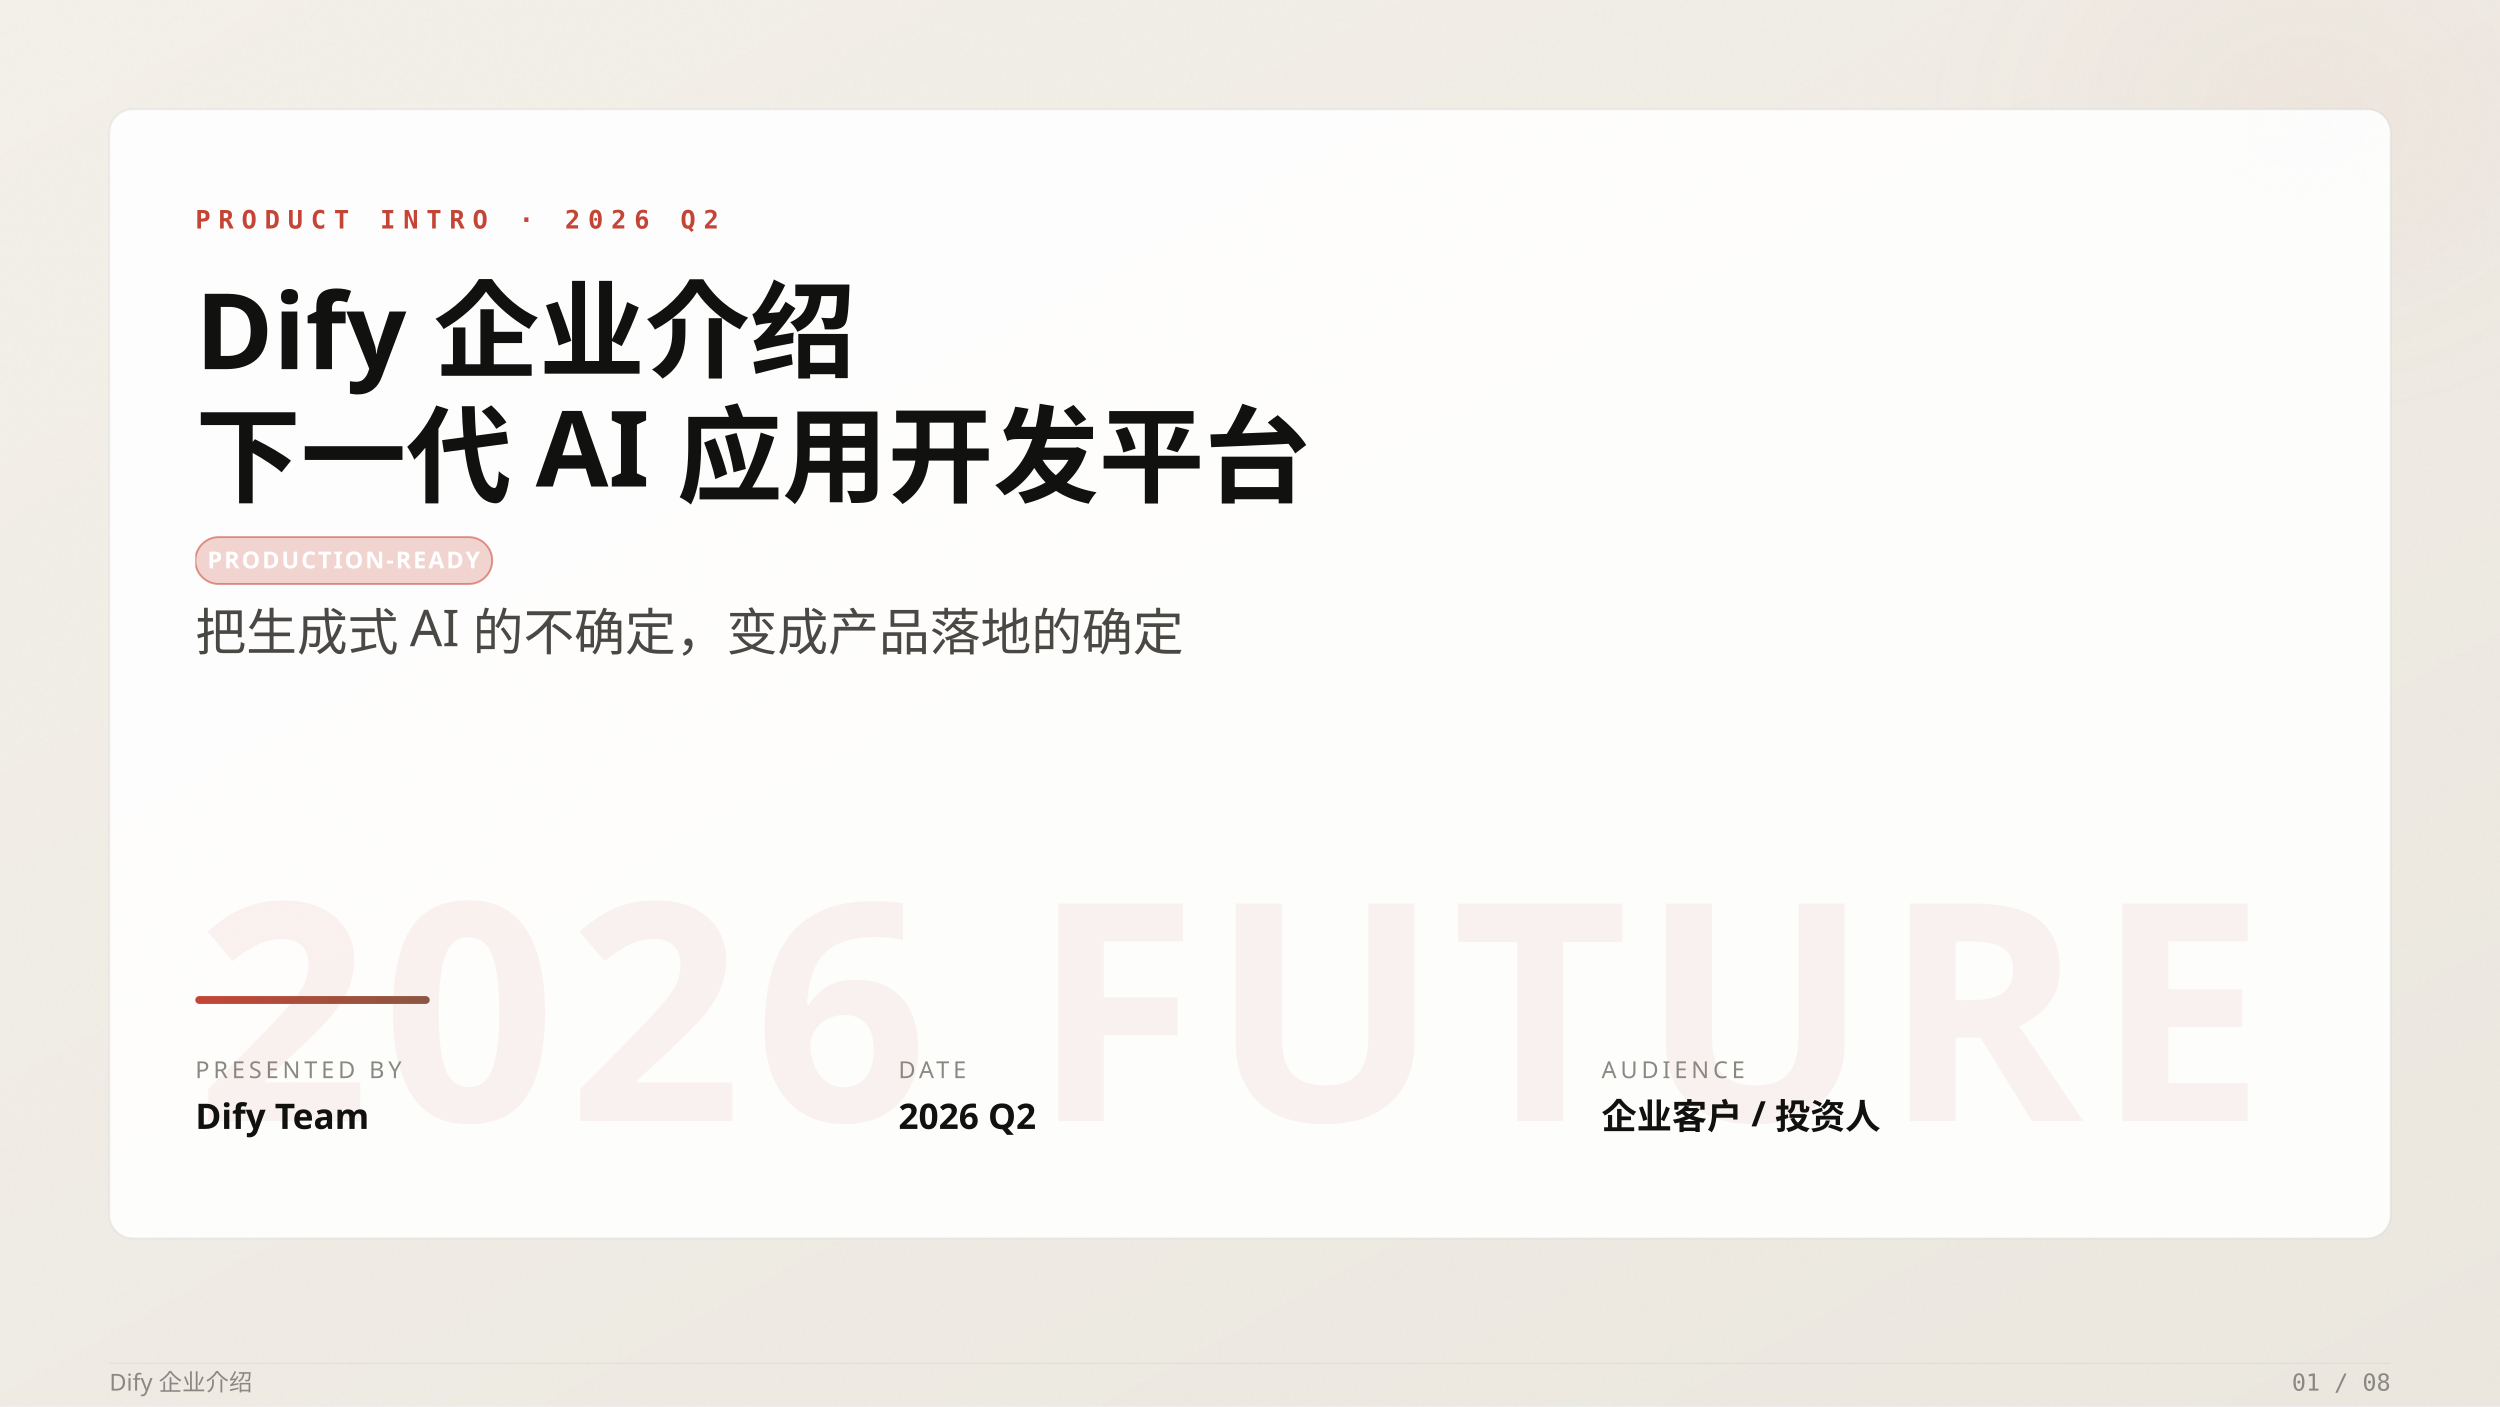
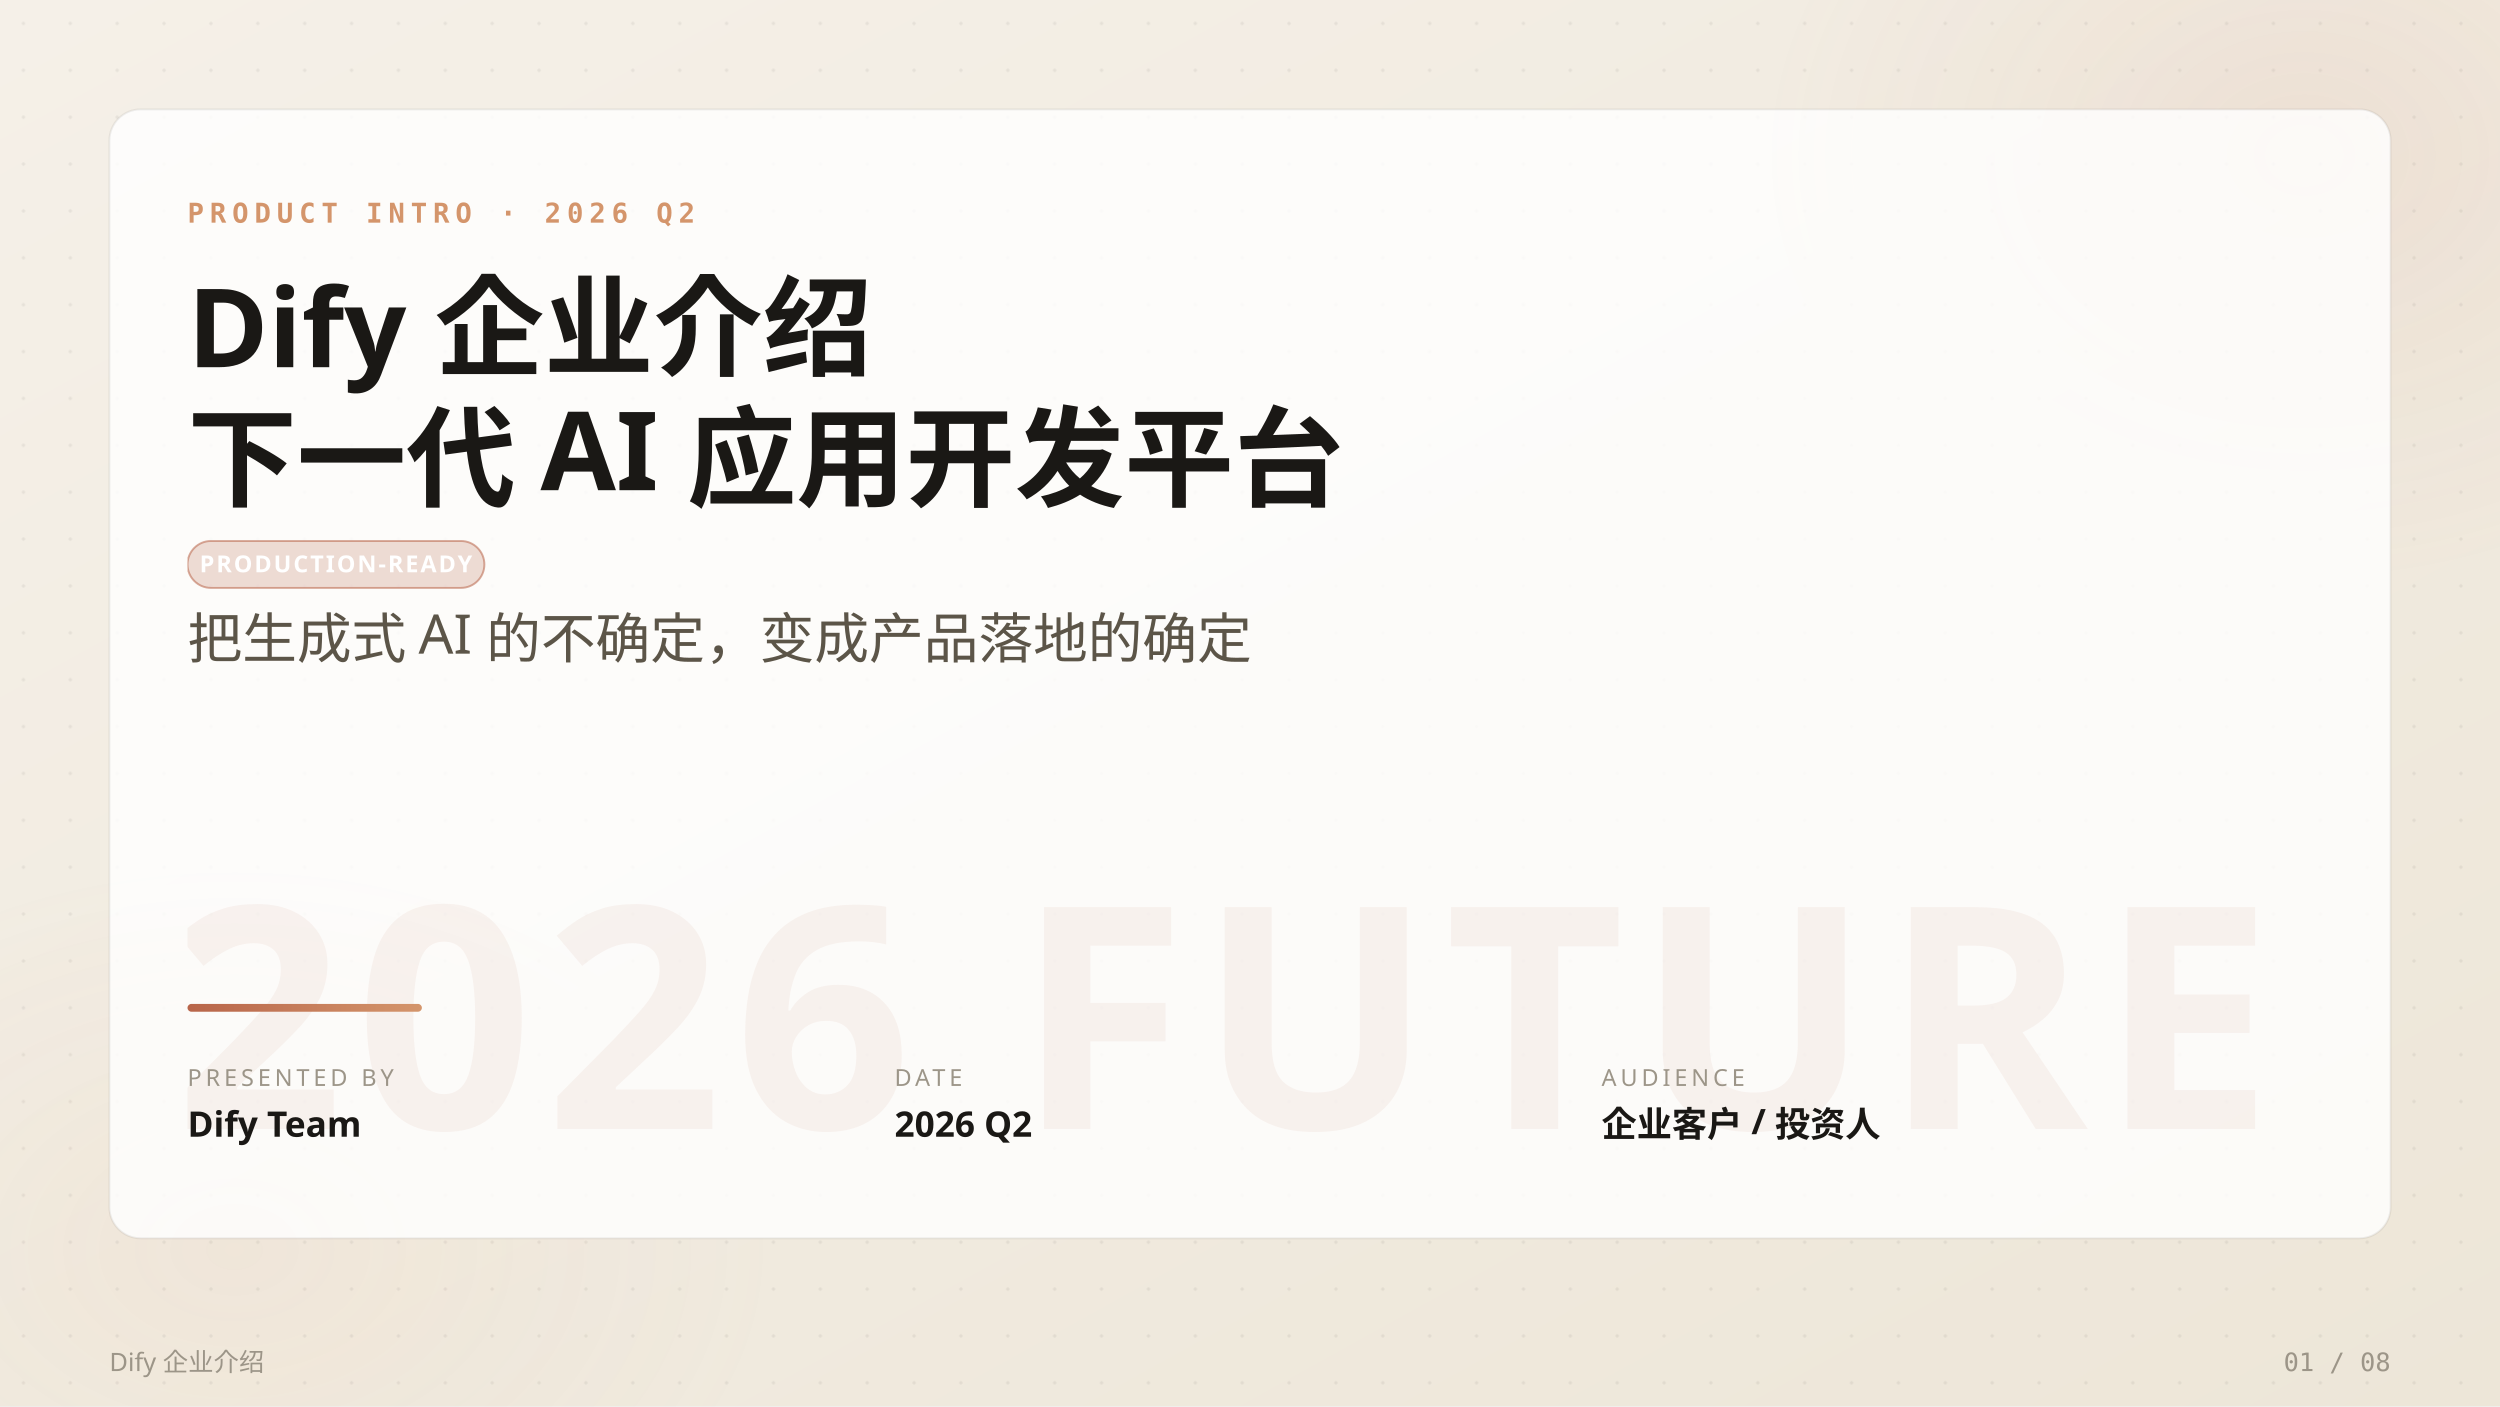
<svg xmlns="http://www.w3.org/2000/svg" viewBox="0 0 1280 720" width="1280" height="720">
  <defs>
    <linearGradient id="bg-grad" x1="0%" y1="0%" x2="100%" y2="100%">
-       <stop offset="0%" stop-color="#f4f1ea" />
-       <stop offset="100%" stop-color="#ece8df" />
+       <stop offset="0%" stop-color="#F5F0E8" />
+       <stop offset="100%" stop-color="#EDE6D8" />
    </linearGradient>
    <linearGradient id="accent-grad" x1="0%" y1="0%" x2="100%" y2="0%">
-       <stop offset="0%" stop-color="#c44536" />
-       <stop offset="100%" stop-color="#8b5742" />
+       <stop offset="0%" stop-color="#B8654A" />
+       <stop offset="100%" stop-color="#D4956B" />
    </linearGradient>
    <linearGradient id="accent-grad-v" x1="0%" y1="0%" x2="0%" y2="100%">
-       <stop offset="0%" stop-color="#c44536" />
-       <stop offset="100%" stop-color="#8b5742" />
+       <stop offset="0%" stop-color="#B8654A" />
+       <stop offset="100%" stop-color="#D4956B" />
    </linearGradient>
    <radialGradient id="spot-1" cx="50%" cy="50%" r="50%">
-       <stop offset="0%" stop-color="#c44536" stop-opacity="0.04" />
-       <stop offset="100%" stop-color="#c44536" stop-opacity="0" />
+       <stop offset="0%" stop-color="#B8654A" stop-opacity="0.08" />
+       <stop offset="100%" stop-color="#B8654A" stop-opacity="0" />
    </radialGradient>
    <radialGradient id="spot-2" cx="50%" cy="50%" r="50%">
-       <stop offset="0%" stop-color="#8b5742" stop-opacity="0.03" />
-       <stop offset="100%" stop-color="#8b5742" stop-opacity="0" />
+       <stop offset="0%" stop-color="#D4956B" stop-opacity="0.06" />
+       <stop offset="100%" stop-color="#D4956B" stop-opacity="0" />
    </radialGradient>
-     <filter id="grain-filter">
-       <feTurbulence type="fractalNoise" baseFrequency="0.55" numOctaves="3" stitchTiles="stitch" />
-       <feColorMatrix type="saturate" values="0" />
-     </filter>
+     <pattern id="bg-texture" width="24" height="24" patternUnits="userSpaceOnUse">
+       <circle cx="12" cy="12" r="0.9" fill="#1a1815" fill-opacity="0.06" />
+     </pattern>
  </defs>
  <style type="text/css">
    text { font-family: 'PingFang SC', 'Noto Sans SC', 'Microsoft YaHei', sans-serif; }
    .mono { font-family: 'IBM Plex Mono', 'SF Mono', 'JetBrains Mono', Menlo, monospace; }
-     .eyebrow { font-size: 13px; fill: #c44536; letter-spacing: 4px; font-weight: 600; font-family: 'IBM Plex Mono', 'SF Mono', 'JetBrains Mono', Menlo, monospace; }
-     .h1 { font-size: 54px; fill: #111110; font-weight: 700; font-family: 'Songti SC', 'Noto Serif SC', 'STKaiti', 'Times New Roman', serif; line-height: 1.15; }
-     .h2 { font-size: 40px; fill: #111110; font-weight: 700; font-family: 'Songti SC', 'Noto Serif SC', 'STKaiti', 'Times New Roman', serif; line-height: 1.2; }
-     .h3 { font-size: 26px; fill: #111110; font-weight: 600; font-family: 'Songti SC', 'Noto Serif SC', 'STKaiti', 'Times New Roman', serif; line-height: 1.25; }
-     .h4 { font-size: 19px; fill: #111110; font-weight: 600; font-family: 'Songti SC', 'Noto Serif SC', 'STKaiti', 'Times New Roman', serif; }
-     .body { font-size: 16px; fill: #4a4845; line-height: 1.55; }
-     .small { font-size: 12px; fill: #8a8882; }
-     .stat-huge { font-size: 96px; fill: #111110; font-weight: 800; font-family: 'Songti SC', 'Noto Serif SC', 'STKaiti', 'Times New Roman', serif; }
-     .stat-unit { font-size: 24px; fill: #4a4845; font-weight: 500; }
+     .eyebrow { font-size: 14px; fill: #D4956B; letter-spacing: 3px; font-weight: 600; font-family: 'IBM Plex Mono', 'SF Mono', 'JetBrains Mono', Menlo, monospace; }
+     .h1 { font-size: 56px; fill: #1a1815; font-weight: 700; font-family: 'Songti SC', 'Noto Serif SC', 'STKaiti', 'Times New Roman', serif; }
+     .h2 { font-size: 42px; fill: #1a1815; font-weight: 700; font-family: 'Songti SC', 'Noto Serif SC', 'STKaiti', 'Times New Roman', serif; }
+     .h3 { font-size: 28px; fill: #1a1815; font-weight: 600; font-family: 'Songti SC', 'Noto Serif SC', 'STKaiti', 'Times New Roman', serif; }
+     .h4 { font-size: 20px; fill: #1a1815; font-weight: 600; font-family: 'Songti SC', 'Noto Serif SC', 'STKaiti', 'Times New Roman', serif; }
+     .body { font-size: 17px; fill: #5c5548; }
+     .small { font-size: 13px; fill: #9c9588; }
+     .stat-huge { font-size: 100px; fill: #1a1815; font-weight: 800; font-family: 'Songti SC', 'Noto Serif SC', 'STKaiti', 'Times New Roman', serif; }
+     .stat-unit { font-size: 26px; fill: #5c5548; font-weight: 500; }
  </style>
  <rect width="1280" height="720" fill="url(#bg-grad)" />
-   <rect width="1280" height="720" filter="url(#grain-filter)" opacity="0.04" pointer-events="none" />
-   <ellipse cx="1180" cy="60" rx="200" ry="160" fill="url(#spot-1)" />
+   <rect width="1280" height="720" fill="url(#bg-texture)" />
+   <ellipse cx="1180" cy="80" rx="280" ry="220" fill="url(#spot-1)" />
+   <ellipse cx="120" cy="640" rx="280" ry="200" fill="url(#spot-2)" />
  <g transform="translate(56, 56)">
-     <rect x="0" y="0" width="1168" height="578" rx="12" fill="#FFFFFF" fill-opacity="0.9" stroke="#111110" stroke-opacity="0.05" stroke-width="1" />
-     <svg x="44" y="44" width="1080" height="490" viewBox="0 0 1080 490">
-       <text x="1060" y="474" text-anchor="end" font-size="156" font-weight="900" fill="#c44536" opacity="0.07" letter-spacing="6" font-family="'Songti SC', 'Noto Serif SC', 'STKaiti', 'Times New Roman', serif">2026 FUTURE</text>
-       <text x="0" y="17" class="eyebrow">PRODUCT INTRO · 2026 Q2</text>
-       <text x="0" y="89" font-size="54" fill="#111110" font-weight="700" font-family="'Songti SC', 'Noto Serif SC', 'STKaiti', 'Times New Roman', serif">Dify 企业介绍</text>
-       <text x="0" y="153" font-size="54" fill="#111110" font-weight="700" font-family="'Songti SC', 'Noto Serif SC', 'STKaiti', 'Times New Roman', serif">下一代 AI 应用开发平台</text>
-       <g transform="translate(0, 175)">
-         <rect x="0" y="0" width="152" height="24" rx="12" fill="#c44536" fill-opacity="0.22" stroke="#c44536" stroke-opacity="0.55" stroke-width="1" />
+     <rect x="0" y="0" width="1168" height="578" rx="16" fill="#FFFFFF" fill-opacity="0.82" stroke="#1a1815" stroke-opacity="0.07" stroke-width="1" />
+     <svg x="40" y="40" width="1088" height="498" viewBox="0 0 1088 498">
+       <text x="1068" y="482" text-anchor="end" font-size="159" font-weight="900" fill="#B8654A" opacity="0.07" letter-spacing="6" font-family="'Songti SC', 'Noto Serif SC', 'STKaiti', 'Times New Roman', serif">2026 FUTURE</text>
+       <text x="0" y="18" class="eyebrow">PRODUCT INTRO · 2026 Q2</text>
+       <text x="0" y="92" font-size="56" fill="#1a1815" font-weight="700" font-family="'Songti SC', 'Noto Serif SC', 'STKaiti', 'Times New Roman', serif">Dify 企业介绍</text>
+       <text x="0" y="159" font-size="56" fill="#1a1815" font-weight="700" font-family="'Songti SC', 'Noto Serif SC', 'STKaiti', 'Times New Roman', serif">下一代 AI 应用开发平台</text>
+       <g transform="translate(0, 181)">
+         <rect x="0" y="0" width="152" height="24" rx="12" fill="#B8654A" fill-opacity="0.22" stroke="#B8654A" stroke-opacity="0.55" stroke-width="1" />
        <text x="76.0" y="16" text-anchor="middle" font-size="12" font-weight="600" fill="#ffffff" letter-spacing="1">PRODUCTION-READY</text>
      </g>
-       <text x="0" y="233" font-size="26" fill="#4a4845" font-weight="400">把生成式 AI 的不确定，变成产品落地的确定</text>
-       <rect x="0" y="410" width="120" height="4" fill="url(#accent-grad)" rx="2" />
-       <text x="0" y="452" font-size="12" fill="#8a8882" letter-spacing="2">PRESENTED BY</text>
-       <text x="0" y="478" font-size="18" fill="#111110" font-weight="600">Dify Team</text>
-       <text x="360" y="452" font-size="12" fill="#8a8882" letter-spacing="2">DATE</text>
-       <text x="360" y="478" font-size="18" fill="#111110" font-weight="600">2026 Q2</text>
-       <text x="720" y="452" font-size="12" fill="#8a8882" letter-spacing="2">AUDIENCE</text>
-       <text x="720" y="478" font-size="18" fill="#111110" font-weight="600">企业客户 / 投资人</text>
+       <text x="0" y="241" font-size="28" fill="#5c5548" font-weight="400">把生成式 AI 的不确定，变成产品落地的确定</text>
+       <rect x="0" y="418" width="120" height="4" fill="url(#accent-grad)" rx="2" />
+       <text x="0" y="460" font-size="12" fill="#9c9588" letter-spacing="2">PRESENTED BY</text>
+       <text x="0" y="486" font-size="18" fill="#1a1815" font-weight="600">Dify Team</text>
+       <text x="362" y="460" font-size="12" fill="#9c9588" letter-spacing="2">DATE</text>
+       <text x="362" y="486" font-size="18" fill="#1a1815" font-weight="600">2026 Q2</text>
+       <text x="724" y="460" font-size="12" fill="#9c9588" letter-spacing="2">AUDIENCE</text>
+       <text x="724" y="486" font-size="18" fill="#1a1815" font-weight="600">企业客户 / 投资人</text>
    </svg>
  </g>
-   <line x1="56" y1="698" x2="1224" y2="698" stroke="#111110" stroke-opacity="0.06" stroke-width="0.5" />
-   <text x="56" y="712" class="small">Dify 企业介绍</text>
-   <text x="1224" y="712" class="small mono" text-anchor="end">01 / 08</text>
+   <text x="56" y="702" class="small">Dify 企业介绍</text>
+   <text x="1224" y="702" class="small mono" text-anchor="end">01 / 08</text>
</svg>
